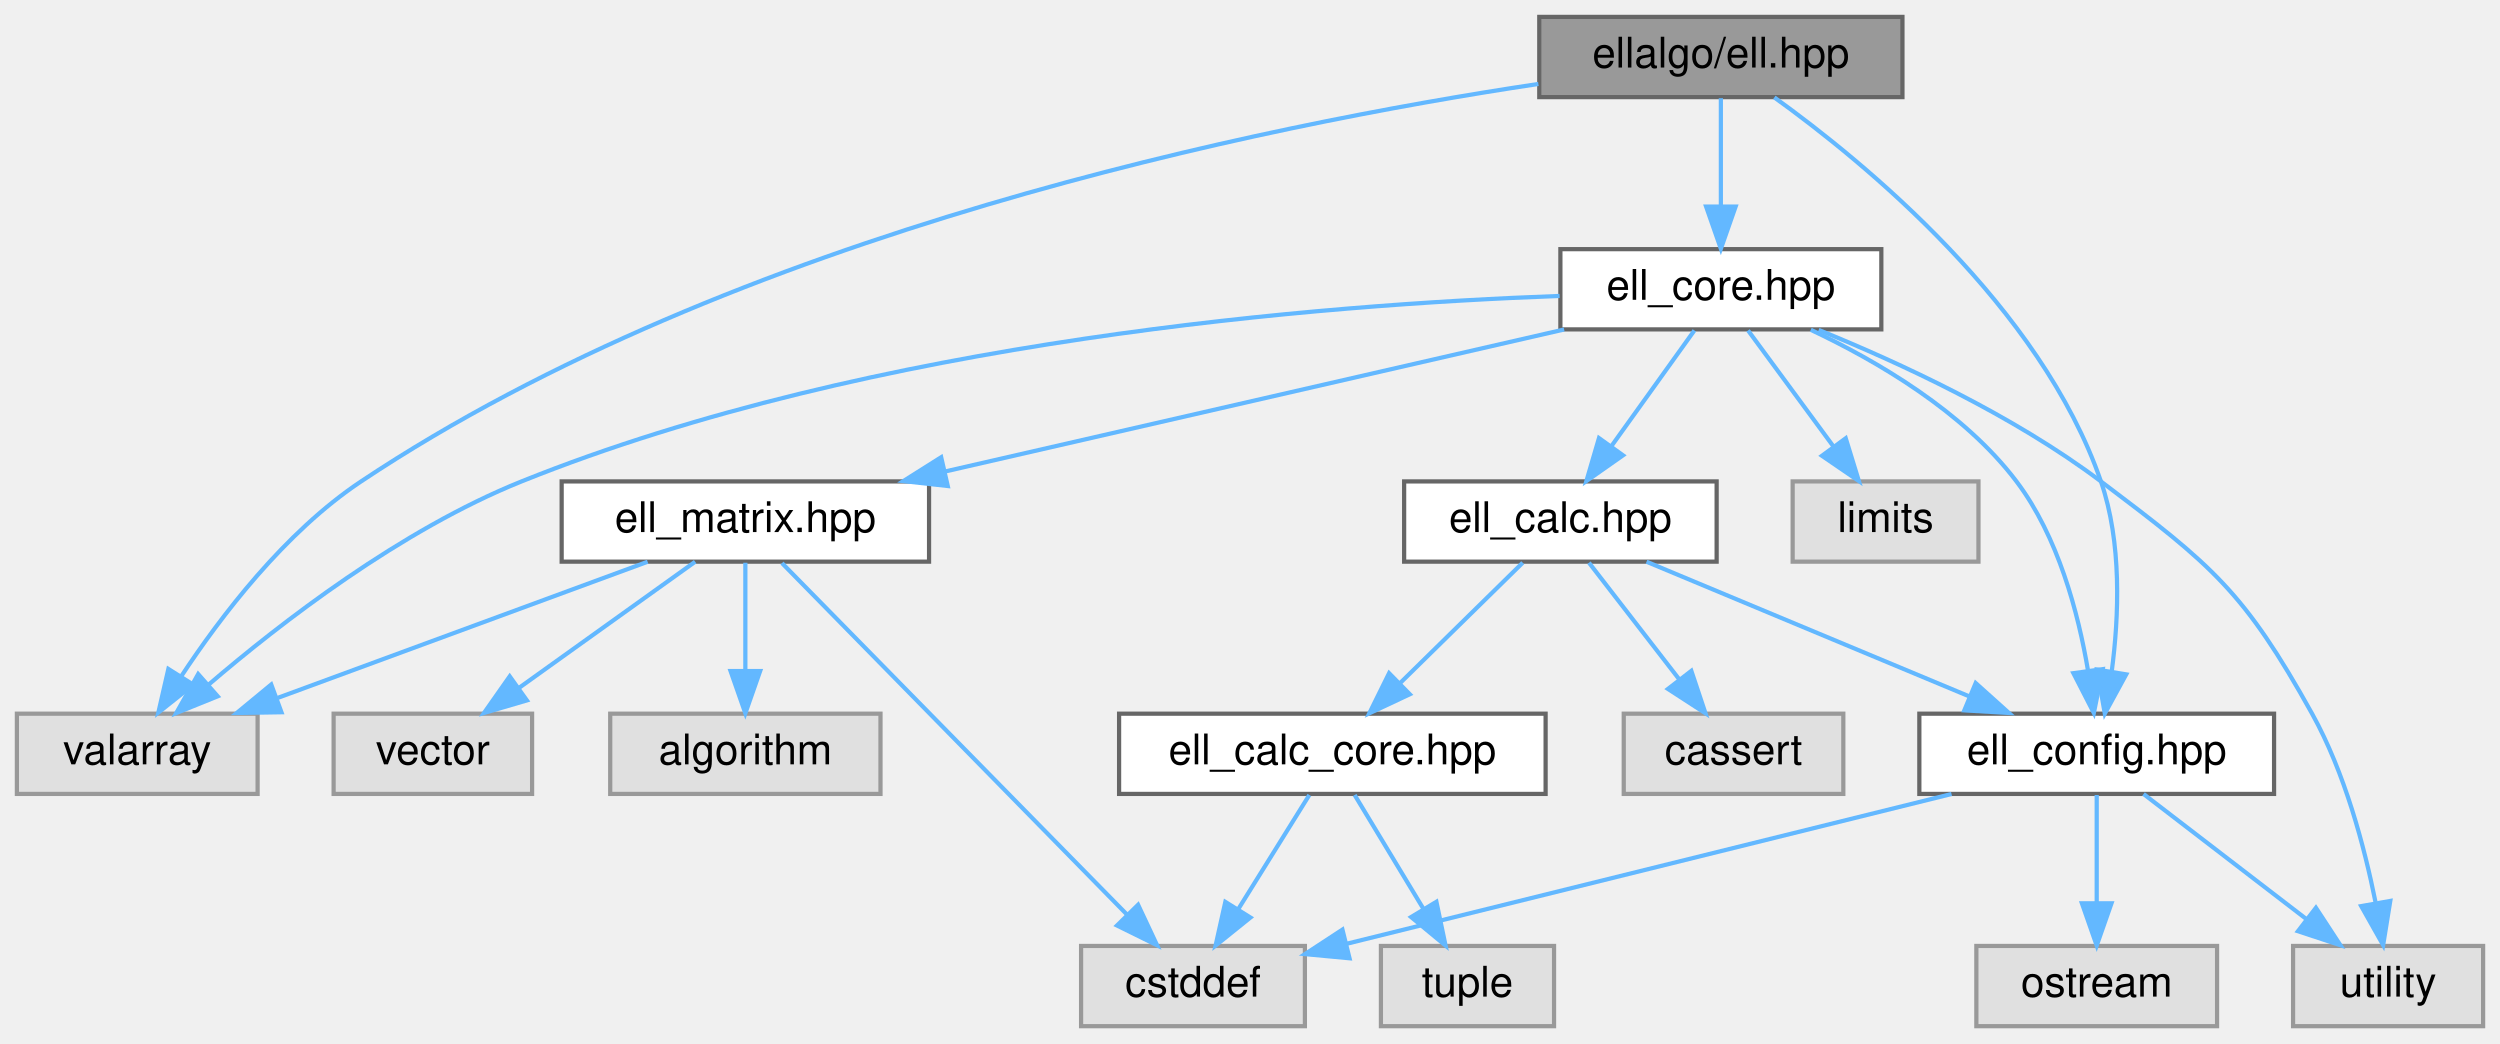
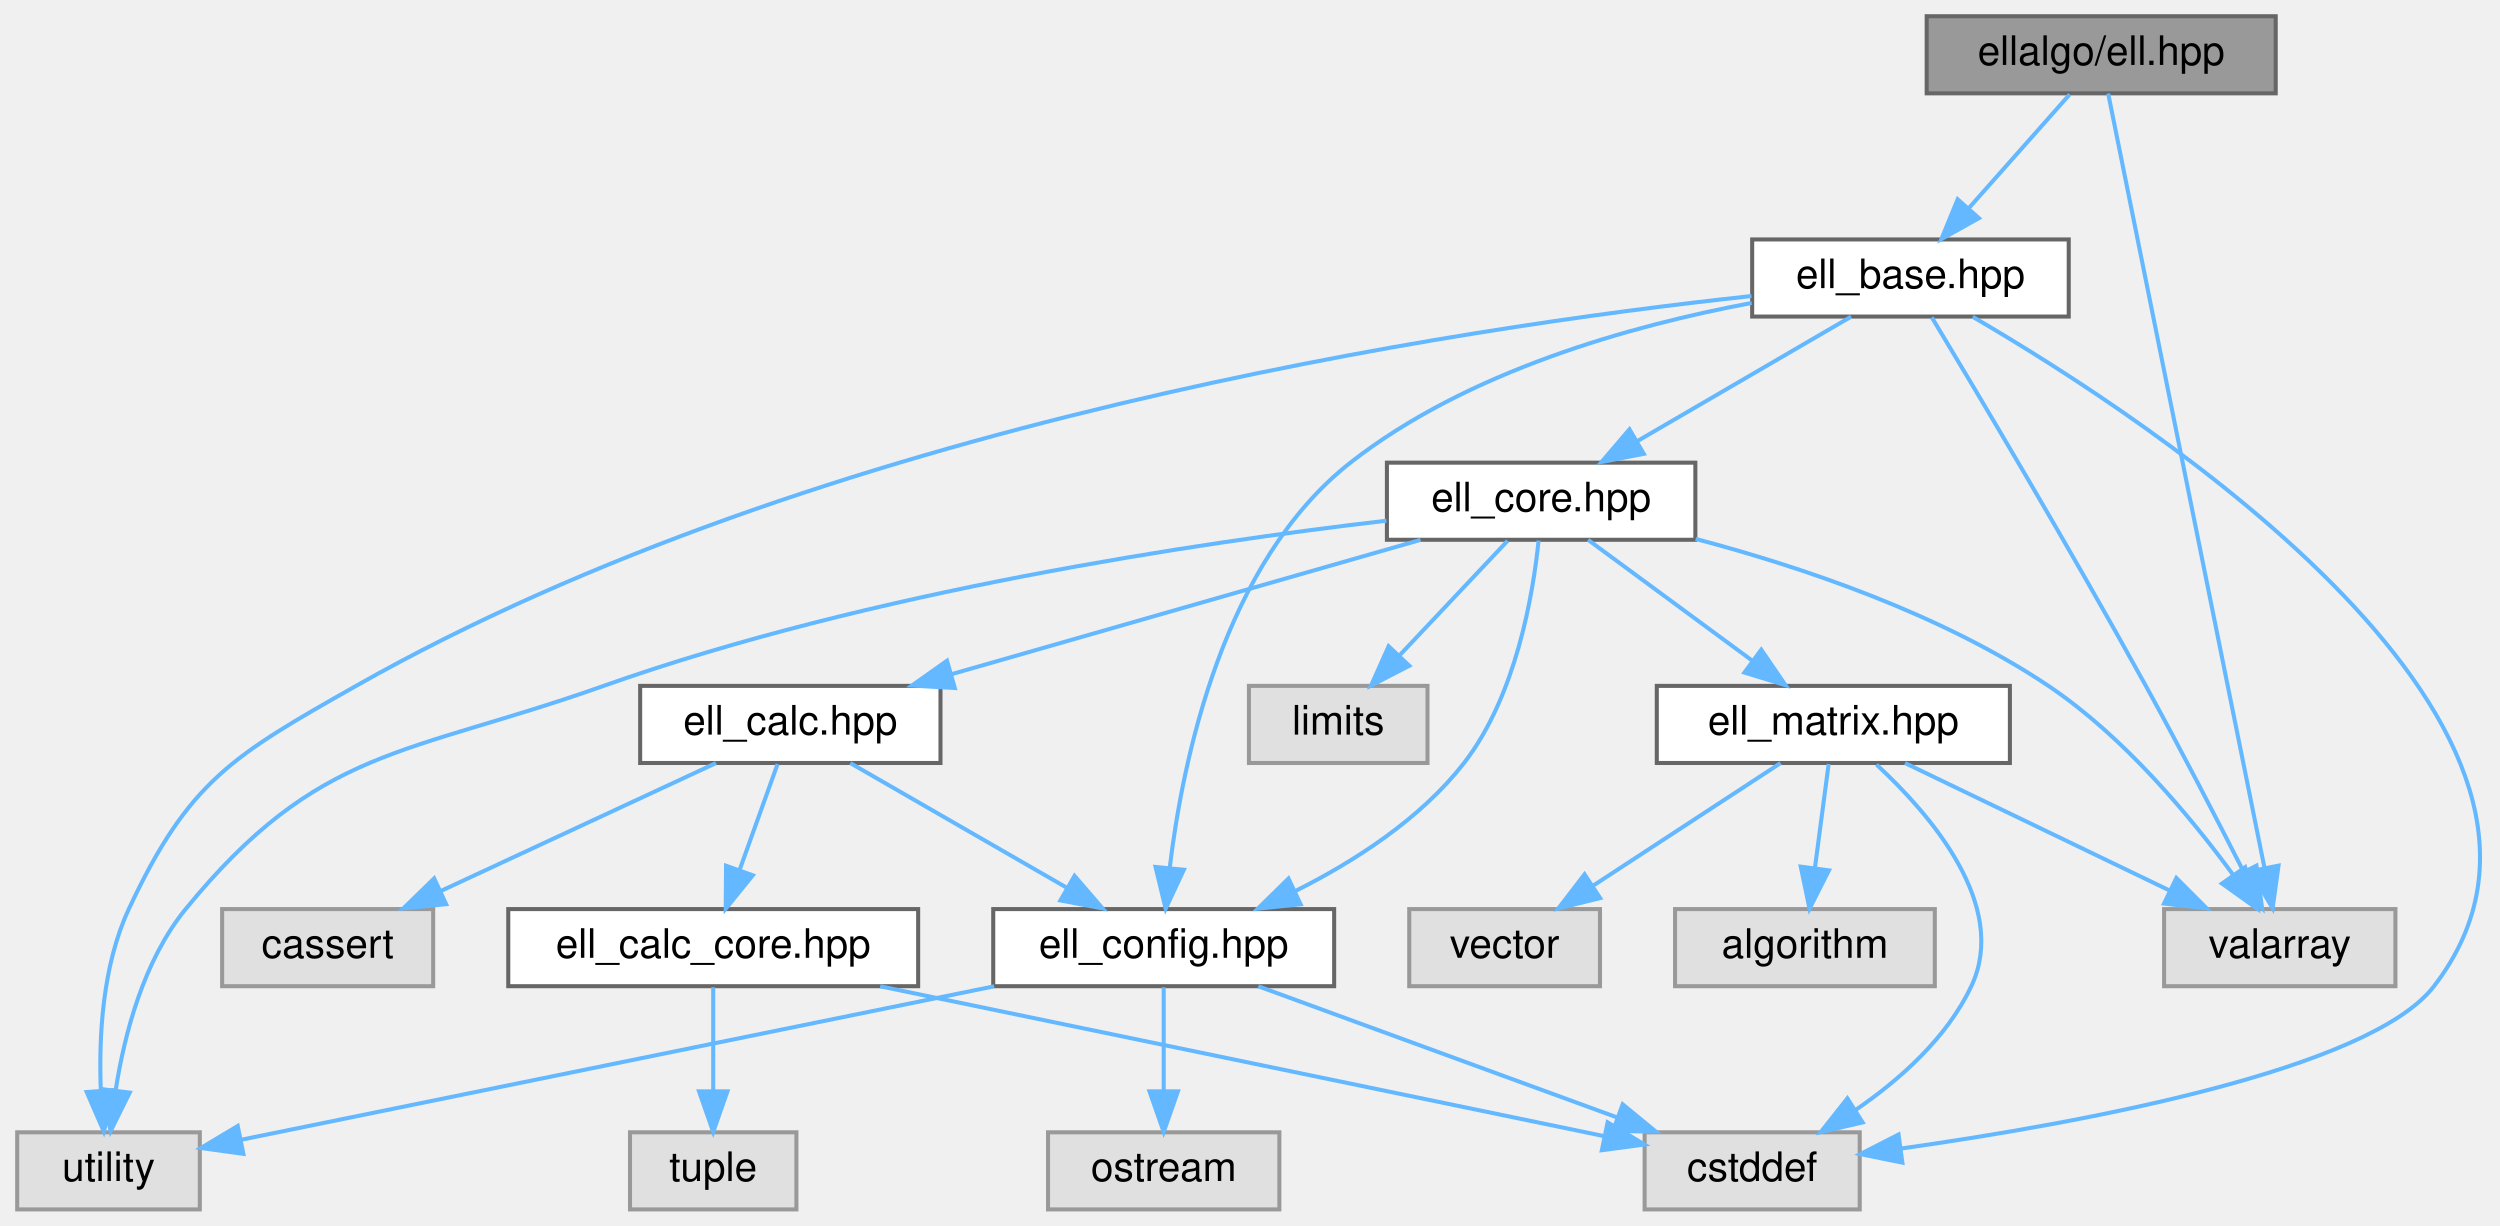
- <svg xmlns="http://www.w3.org/2000/svg" xmlns:xlink="http://www.w3.org/1999/xlink" width="592pt" height="247pt" viewBox="0.00 0.00 592.00 247.00">
-   <g id="graph0" class="graph" transform="scale(1 1) rotate(0) translate(4 243)">
+ <svg xmlns="http://www.w3.org/2000/svg" xmlns:xlink="http://www.w3.org/1999/xlink" width="616pt" height="302pt" viewBox="0.00 0.00 615.53 302.00">
+   <g id="graph0" class="graph" transform="scale(1 1) rotate(0) translate(4 298)">
    <g id="Node000001" class="node">
      <g id="a_Node000001">
-         <a xlink:title="Ellipsoid search space main class.">
-           <polygon fill="#999999" stroke="#666666" points="446.5,-239 360.5,-239 360.5,-220 446.5,-220 446.5,-239" />
-           <text text-anchor="middle" x="403.5" y="-227" font-family="Helvetica,sans-Serif" font-size="10.00">ellalgo/ell.hpp</text>
+         <a xlink:title="Ellipsoid search space (classic Q-update strategy)">
+           <polygon fill="#999999" stroke="#666666" points="556.5,-294 470.5,-294 470.5,-275 556.5,-275 556.5,-294" />
+           <text text-anchor="middle" x="513.5" y="-282" font-family="Helvetica,sans-Serif" font-size="10.00">ellalgo/ell.hpp</text>
        </a>
      </g>
    </g>
    <g id="Node000002" class="node">
      <g id="a_Node000002">
        <a xlink:title=" ">
-           <polygon fill="#e0e0e0" stroke="#999999" points="57,-74 0,-74 0,-55 57,-55 57,-74" />
-           <text text-anchor="middle" x="28.5" y="-62" font-family="Helvetica,sans-Serif" font-size="10.00">valarray</text>
+           <polygon fill="#e0e0e0" stroke="#999999" points="586,-74 529,-74 529,-55 586,-55 586,-74" />
+           <text text-anchor="middle" x="557.5" y="-62" font-family="Helvetica,sans-Serif" font-size="10.00">valarray</text>
        </a>
      </g>
    </g>
    <g id="edge1_Node000001_Node000002" class="edge">
      <g id="a_edge1_Node000001_Node000002">
        <a xlink:title=" ">
-           <path fill="none" stroke="#63b8ff" d="M360.29,-223.12C295.15,-213.34 170.01,-187.94 81.5,-129 63.46,-116.99 48.27,-97.06 38.84,-82.74" />
-           <polygon fill="#63b8ff" stroke="#63b8ff" points="41.79,-80.86 33.5,-74.27 35.87,-84.59 41.79,-80.86" />
+           <path fill="none" stroke="#63b8ff" d="M515.22,-274.95C521.7,-242.88 544.64,-129.2 553.74,-84.12" />
+           <polygon fill="#63b8ff" stroke="#63b8ff" points="557.19,-84.72 555.74,-74.22 550.33,-83.33 557.19,-84.72" />
        </a>
      </g>
    </g>
    <g id="Node000003" class="node">
      <g id="a_Node000003">
-         <a xlink:href="ell__config_8hpp.html" target="_top" xlink:title="Configuration types and constants for the ellipsoid algorithm.">
-           <polygon fill="white" stroke="#666666" points="534.5,-74 450.5,-74 450.5,-55 534.5,-55 534.5,-74" />
-           <text text-anchor="middle" x="492.5" y="-62" font-family="Helvetica,sans-Serif" font-size="10.00">ell_config.hpp</text>
+         <a xlink:href="ell__base_8hpp.html" target="_top" xlink:title="Shared ellipsoid search space base (compile-time Strategy)">
+           <polygon fill="white" stroke="#666666" points="505.5,-239 427.5,-239 427.5,-220 505.5,-220 505.5,-239" />
+           <text text-anchor="middle" x="466.5" y="-227" font-family="Helvetica,sans-Serif" font-size="10.00">ell_base.hpp</text>
        </a>
      </g>
    </g>
    <g id="edge2_Node000001_Node000003" class="edge">
      <g id="a_edge2_Node000001_Node000003">
        <a xlink:title=" ">
-           <path fill="none" stroke="#63b8ff" d="M416.16,-219.93C437.38,-204.66 479.24,-170.4 493.5,-129 498.5,-114.49 497.77,-96.98 496.06,-84.03" />
-           <polygon fill="#63b8ff" stroke="#63b8ff" points="499.49,-83.31 494.42,-74.01 492.58,-84.44 499.49,-83.31" />
+           <path fill="none" stroke="#63b8ff" d="M505.74,-274.75C499.03,-267.18 489.16,-256.05 480.99,-246.84" />
+           <polygon fill="#63b8ff" stroke="#63b8ff" points="483.37,-244.25 474.12,-239.09 478.13,-248.89 483.37,-244.25" />
+         </a>
+       </g>
+     </g>
+     <g id="edge5_Node000003_Node000002" class="edge">
+       <g id="a_edge5_Node000003_Node000002">
+         <a xlink:title=" ">
+           <path fill="none" stroke="#63b8ff" d="M471.76,-219.8C482.13,-202.6 505.78,-162.98 524.5,-129 532.92,-113.72 542.03,-96.09 548.55,-83.29" />
+           <polygon fill="#63b8ff" stroke="#63b8ff" points="551.75,-84.7 553.15,-74.2 545.51,-81.54 551.75,-84.7" />
+         </a>
+       </g>
+     </g>
+     <g id="Node000004" class="node">
+       <g id="a_Node000004">
+         <a xlink:title=" ">
+           <polygon fill="#e0e0e0" stroke="#999999" points="454,-19 401,-19 401,0 454,0 454,-19" />
+           <text text-anchor="middle" x="427.5" y="-7" font-family="Helvetica,sans-Serif" font-size="10.00">cstddef</text>
+         </a>
+       </g>
+     </g>
+     <g id="edge3_Node000003_Node000004" class="edge">
+       <g id="a_edge3_Node000003_Node000004">
+         <a xlink:title=" ">
+           <path fill="none" stroke="#63b8ff" d="M481.84,-219.94C525.41,-194.56 643.69,-117.61 595.5,-55 579.61,-34.36 508.74,-21.32 464.27,-15.01" />
+           <polygon fill="#63b8ff" stroke="#63b8ff" points="464.51,-11.52 454.13,-13.63 463.56,-18.45 464.51,-11.52" />
+         </a>
+       </g>
+     </g>
+     <g id="Node000005" class="node">
+       <g id="a_Node000005">
+         <a xlink:title=" ">
+           <polygon fill="#e0e0e0" stroke="#999999" points="45,-19 0,-19 0,0 45,0 45,-19" />
+           <text text-anchor="middle" x="22.5" y="-7" font-family="Helvetica,sans-Serif" font-size="10.00">utility</text>
+         </a>
+       </g>
+     </g>
+     <g id="edge4_Node000003_Node000005" class="edge">
+       <g id="a_edge4_Node000003_Node000005">
+         <a xlink:title=" ">
+           <path fill="none" stroke="#63b8ff" d="M427.33,-225.05C355.09,-217.28 197.83,-193.75 83.5,-129 53.14,-111.81 42.25,-105.61 27.5,-74 20.99,-60.05 20.08,-42.49 20.61,-29.38" />
+           <polygon fill="#63b8ff" stroke="#63b8ff" points="24.11,-29.42 21.34,-19.2 17.13,-28.92 24.11,-29.42" />
+         </a>
+       </g>
+     </g>
+     <g id="Node000006" class="node">
+       <g id="a_Node000006">
+         <a xlink:href="ell__config_8hpp.html" target="_top" xlink:title="Configuration types and constants for the ellipsoid algorithm.">
+           <polygon fill="white" stroke="#666666" points="324.5,-74 240.5,-74 240.5,-55 324.5,-55 324.5,-74" />
+           <text text-anchor="middle" x="282.5" y="-62" font-family="Helvetica,sans-Serif" font-size="10.00">ell_config.hpp</text>
+         </a>
+       </g>
+     </g>
+     <g id="edge6_Node000003_Node000006" class="edge">
+       <g id="a_edge6_Node000003_Node000006">
+         <a xlink:title=" ">
+           <path fill="none" stroke="#63b8ff" d="M427.37,-223.35C397.69,-217.8 357.23,-206.51 328.5,-184 297.19,-159.47 287.16,-110.74 283.97,-84.04" />
+           <polygon fill="#63b8ff" stroke="#63b8ff" points="287.46,-83.69 282.98,-74.09 280.49,-84.38 287.46,-83.69" />
+         </a>
+       </g>
+     </g>
+     <g id="Node000008" class="node">
+       <g id="a_Node000008">
+         <a xlink:href="ell__core_8hpp.html" target="_top" xlink:title="Ellipsoid search space core with matrix update.">
+           <polygon fill="white" stroke="#666666" points="413.5,-184 337.5,-184 337.5,-165 413.5,-165 413.5,-184" />
+           <text text-anchor="middle" x="375.5" y="-172" font-family="Helvetica,sans-Serif" font-size="10.00">ell_core.hpp</text>
+         </a>
+       </g>
+     </g>
+     <g id="edge10_Node000003_Node000008" class="edge">
+       <g id="a_edge10_Node000003_Node000008">
+         <a xlink:title=" ">
+           <path fill="none" stroke="#63b8ff" d="M451.88,-219.98C437.64,-211.69 415.75,-198.94 399.05,-189.22" />
+           <polygon fill="#63b8ff" stroke="#63b8ff" points="400.79,-186.18 390.39,-184.17 397.27,-192.23 400.79,-186.18" />
+         </a>
+       </g>
+     </g>
+     <g id="edge7_Node000006_Node000004" class="edge">
+       <g id="a_edge7_Node000006_Node000004">
+         <a xlink:title=" ">
+           <path fill="none" stroke="#63b8ff" d="M305.8,-54.98C329.75,-46.23 367.28,-32.51 394.33,-22.62" />
+           <polygon fill="#63b8ff" stroke="#63b8ff" points="395.59,-25.89 403.78,-19.17 393.19,-19.32 395.59,-25.89" />
+         </a>
+       </g>
+     </g>
+     <g id="edge9_Node000006_Node000005" class="edge">
+       <g id="a_edge9_Node000006_Node000005">
+         <a xlink:title=" ">
+           <path fill="none" stroke="#63b8ff" d="M240.73,-54.98C189.08,-44.46 102.26,-26.76 55.2,-17.17" />
+           <polygon fill="#63b8ff" stroke="#63b8ff" points="55.73,-13.7 45.24,-15.13 54.34,-20.56 55.73,-13.7" />
        </a>
      </g>
    </g>
    <g id="Node000007" class="node">
      <g id="a_Node000007">
-         <a xlink:href="ell__core_8hpp.html" target="_top" xlink:title="Ellipsoid search space core with matrix update.">
-           <polygon fill="white" stroke="#666666" points="441.5,-184 365.5,-184 365.5,-165 441.5,-165 441.5,-184" />
-           <text text-anchor="middle" x="403.5" y="-172" font-family="Helvetica,sans-Serif" font-size="10.00">ell_core.hpp</text>
-         </a>
-       </g>
-     </g>
-     <g id="edge6_Node000001_Node000007" class="edge">
-       <g id="a_edge6_Node000001_Node000007">
-         <a xlink:title=" ">
-           <path fill="none" stroke="#63b8ff" d="M403.5,-219.75C403.5,-212.8 403.5,-202.85 403.5,-194.13" />
-           <polygon fill="#63b8ff" stroke="#63b8ff" points="407,-194.09 403.5,-184.09 400,-194.09 407,-194.09" />
-         </a>
-       </g>
-     </g>
-     <g id="Node000004" class="node">
-       <g id="a_Node000004">
-         <a xlink:title=" ">
-           <polygon fill="#e0e0e0" stroke="#999999" points="305,-19 252,-19 252,0 305,0 305,-19" />
-           <text text-anchor="middle" x="278.5" y="-7" font-family="Helvetica,sans-Serif" font-size="10.00">cstddef</text>
-         </a>
-       </g>
-     </g>
-     <g id="edge3_Node000003_Node000004" class="edge">
-       <g id="a_edge3_Node000003_Node000004">
-         <a xlink:title=" ">
-           <path fill="none" stroke="#63b8ff" d="M458.12,-54.98C418.88,-45.27 354.98,-29.44 314.91,-19.52" />
-           <polygon fill="#63b8ff" stroke="#63b8ff" points="315.57,-16.08 305.02,-17.07 313.89,-22.87 315.57,-16.08" />
-         </a>
-       </g>
-     </g>
-     <g id="Node000005" class="node">
-       <g id="a_Node000005">
-         <a xlink:title=" ">
-           <polygon fill="#e0e0e0" stroke="#999999" points="521,-19 464,-19 464,0 521,0 521,-19" />
-           <text text-anchor="middle" x="492.5" y="-7" font-family="Helvetica,sans-Serif" font-size="10.00">ostream</text>
-         </a>
-       </g>
-     </g>
-     <g id="edge4_Node000003_Node000005" class="edge">
-       <g id="a_edge4_Node000003_Node000005">
-         <a xlink:title=" ">
-           <path fill="none" stroke="#63b8ff" d="M492.5,-54.75C492.5,-47.8 492.5,-37.85 492.5,-29.13" />
-           <polygon fill="#63b8ff" stroke="#63b8ff" points="496,-29.09 492.5,-19.09 489,-29.09 496,-29.09" />
-         </a>
-       </g>
-     </g>
-     <g id="Node000006" class="node">
-       <g id="a_Node000006">
-         <a xlink:title=" ">
-           <polygon fill="#e0e0e0" stroke="#999999" points="584,-19 539,-19 539,0 584,0 584,-19" />
-           <text text-anchor="middle" x="561.5" y="-7" font-family="Helvetica,sans-Serif" font-size="10.00">utility</text>
-         </a>
-       </g>
-     </g>
-     <g id="edge5_Node000003_Node000006" class="edge">
-       <g id="a_edge5_Node000003_Node000006">
-         <a xlink:title=" ">
-           <path fill="none" stroke="#63b8ff" d="M503.59,-54.98C513.99,-47 529.76,-34.88 542.22,-25.31" />
-           <polygon fill="#63b8ff" stroke="#63b8ff" points="544.41,-28.04 550.21,-19.17 540.15,-22.49 544.41,-28.04" />
-         </a>
-       </g>
-     </g>
-     <g id="edge9_Node000007_Node000002" class="edge">
-       <g id="a_edge9_Node000007_Node000002">
-         <a xlink:title=" ">
-           <path fill="none" stroke="#63b8ff" d="M365.31,-172.92C309.39,-170.9 202.85,-162.52 119.5,-129 90.93,-117.51 62.56,-95.61 45.28,-80.78" />
-           <polygon fill="#63b8ff" stroke="#63b8ff" points="47.55,-78.12 37.73,-74.15 42.93,-83.38 47.55,-78.12" />
-         </a>
-       </g>
-     </g>
-     <g id="edge16_Node000007_Node000003" class="edge">
-       <g id="a_edge16_Node000007_Node000003">
-         <a xlink:title=" ">
-           <path fill="none" stroke="#63b8ff" d="M424.79,-164.9C440.4,-157.55 460.99,-145.54 473.5,-129 483.37,-115.95 488.14,-97.81 490.43,-84.26" />
-           <polygon fill="#63b8ff" stroke="#63b8ff" points="493.92,-84.55 491.82,-74.16 486.98,-83.59 493.92,-84.55" />
-         </a>
-       </g>
-     </g>
-     <g id="edge8_Node000007_Node000006" class="edge">
-       <g id="a_edge8_Node000007_Node000006">
-         <a xlink:title=" ">
-           <path fill="none" stroke="#63b8ff" d="M426.66,-164.87C445.68,-157.15 472.76,-144.64 493.5,-129 519.88,-109.11 527.46,-102.88 543.5,-74 551.25,-60.05 555.89,-42.5 558.52,-29.38" />
-           <polygon fill="#63b8ff" stroke="#63b8ff" points="562.02,-29.66 560.33,-19.2 555.13,-28.43 562.02,-29.66" />
-         </a>
-       </g>
-     </g>
-     <g id="Node000008" class="node">
-       <g id="a_Node000008">
-         <a xlink:title=" ">
-           <polygon fill="#e0e0e0" stroke="#999999" points="464.5,-129 420.5,-129 420.5,-110 464.5,-110 464.5,-129" />
-           <text text-anchor="middle" x="442.5" y="-117" font-family="Helvetica,sans-Serif" font-size="10.00">limits</text>
-         </a>
-       </g>
-     </g>
-     <g id="edge7_Node000007_Node000008" class="edge">
-       <g id="a_edge7_Node000007_Node000008">
-         <a xlink:title=" ">
-           <path fill="none" stroke="#63b8ff" d="M409.94,-164.75C415.39,-157.34 423.36,-146.5 430.06,-137.41" />
-           <polygon fill="#63b8ff" stroke="#63b8ff" points="433.07,-139.22 436.18,-129.09 427.43,-135.07 433.07,-139.22" />
+         <a xlink:title=" ">
+           <polygon fill="#e0e0e0" stroke="#999999" points="311,-19 254,-19 254,0 311,0 311,-19" />
+           <text text-anchor="middle" x="282.5" y="-7" font-family="Helvetica,sans-Serif" font-size="10.00">ostream</text>
+         </a>
+       </g>
+     </g>
+     <g id="edge8_Node000006_Node000007" class="edge">
+       <g id="a_edge8_Node000006_Node000007">
+         <a xlink:title=" ">
+           <path fill="none" stroke="#63b8ff" d="M282.5,-54.75C282.5,-47.8 282.5,-37.85 282.5,-29.13" />
+           <polygon fill="#63b8ff" stroke="#63b8ff" points="286,-29.09 282.5,-19.09 279,-29.09 286,-29.09" />
+         </a>
+       </g>
+     </g>
+     <g id="edge13_Node000008_Node000002" class="edge">
+       <g id="a_edge13_Node000008_Node000002">
+         <a xlink:title=" ">
+           <path fill="none" stroke="#63b8ff" d="M413.58,-165.21C439.59,-158.34 474,-146.77 500.5,-129 519.07,-116.55 535.56,-96.7 545.96,-82.51" />
+           <polygon fill="#63b8ff" stroke="#63b8ff" points="548.97,-84.33 551.88,-74.14 543.25,-80.29 548.97,-84.33" />
+         </a>
+       </g>
+     </g>
+     <g id="edge12_Node000008_Node000005" class="edge">
+       <g id="a_edge12_Node000008_Node000005">
+         <a xlink:title=" ">
+           <path fill="none" stroke="#63b8ff" d="M337.38,-169.7C290.81,-164.27 210.14,-152.25 144.5,-129 95.58,-111.67 74.35,-114.17 41.5,-74 31.14,-61.33 26.43,-43.15 24.28,-29.48" />
+           <polygon fill="#63b8ff" stroke="#63b8ff" points="27.72,-28.78 23.02,-19.29 20.78,-29.64 27.72,-28.78" />
+         </a>
+       </g>
+     </g>
+     <g id="edge20_Node000008_Node000006" class="edge">
+       <g id="a_edge20_Node000008_Node000006">
+         <a xlink:title=" ">
+           <path fill="none" stroke="#63b8ff" d="M374.87,-164.8C373.53,-151.66 369.34,-126.54 356.5,-110 345.79,-96.21 329.51,-85.75 314.94,-78.45" />
+           <polygon fill="#63b8ff" stroke="#63b8ff" points="316.23,-75.19 305.69,-74.11 313.25,-81.53 316.23,-75.19" />
        </a>
      </g>
    </g>
    <g id="Node000009" class="node">
      <g id="a_Node000009">
+         <a xlink:title=" ">
+           <polygon fill="#e0e0e0" stroke="#999999" points="347.5,-129 303.5,-129 303.5,-110 347.5,-110 347.5,-129" />
+           <text text-anchor="middle" x="325.5" y="-117" font-family="Helvetica,sans-Serif" font-size="10.00">limits</text>
+         </a>
+       </g>
+     </g>
+     <g id="edge11_Node000008_Node000009" class="edge">
+       <g id="a_edge11_Node000008_Node000009">
+         <a xlink:title=" ">
+           <path fill="none" stroke="#63b8ff" d="M367.24,-164.75C360.04,-157.11 349.39,-145.82 340.65,-136.56" />
+           <polygon fill="#63b8ff" stroke="#63b8ff" points="343.01,-133.96 333.6,-129.09 337.92,-138.76 343.01,-133.96" />
+         </a>
+       </g>
+     </g>
+     <g id="Node000010" class="node">
+       <g id="a_Node000010">
        <a xlink:href="ell__calc_8hpp.html" target="_top" xlink:title="Ellipsoid computation layer with cut dispatch.">
-           <polygon fill="white" stroke="#666666" points="402.5,-129 328.5,-129 328.5,-110 402.5,-110 402.5,-129" />
-           <text text-anchor="middle" x="365.5" y="-117" font-family="Helvetica,sans-Serif" font-size="10.00">ell_calc.hpp</text>
-         </a>
-       </g>
-     </g>
-     <g id="edge10_Node000007_Node000009" class="edge">
-       <g id="a_edge10_Node000007_Node000009">
-         <a xlink:title=" ">
-           <path fill="none" stroke="#63b8ff" d="M397.23,-164.75C391.91,-157.34 384.14,-146.5 377.62,-137.41" />
-           <polygon fill="#63b8ff" stroke="#63b8ff" points="380.33,-135.18 371.66,-129.09 374.64,-139.26 380.33,-135.18" />
+           <polygon fill="white" stroke="#666666" points="227.5,-129 153.5,-129 153.5,-110 227.5,-110 227.5,-129" />
+           <text text-anchor="middle" x="190.5" y="-117" font-family="Helvetica,sans-Serif" font-size="10.00">ell_calc.hpp</text>
+         </a>
+       </g>
+     </g>
+     <g id="edge14_Node000008_Node000010" class="edge">
+       <g id="a_edge14_Node000008_Node000010">
+         <a xlink:title=" ">
+           <path fill="none" stroke="#63b8ff" d="M345.78,-164.98C314.45,-156.01 264.93,-141.82 230.26,-131.89" />
+           <polygon fill="#63b8ff" stroke="#63b8ff" points="231.03,-128.47 220.46,-129.08 229.11,-135.2 231.03,-128.47" />
+         </a>
+       </g>
+     </g>
+     <g id="Node000014" class="node">
+       <g id="a_Node000014">
+         <a xlink:href="ell__matrix_8hpp.html" target="_top" xlink:title="Square matrix with flat storage and strided views.">
+           <polygon fill="white" stroke="#666666" points="491,-129 404,-129 404,-110 491,-110 491,-129" />
+           <text text-anchor="middle" x="447.5" y="-117" font-family="Helvetica,sans-Serif" font-size="10.00">ell_matrix.hpp</text>
+         </a>
+       </g>
+     </g>
+     <g id="edge21_Node000008_Node000014" class="edge">
+       <g id="a_edge21_Node000008_Node000014">
+         <a xlink:title=" ">
+           <path fill="none" stroke="#63b8ff" d="M387.07,-164.98C397.92,-157 414.38,-144.88 427.38,-135.31" />
+           <polygon fill="#63b8ff" stroke="#63b8ff" points="429.74,-137.92 435.72,-129.17 425.59,-132.28 429.74,-137.92" />
+         </a>
+       </g>
+     </g>
+     <g id="edge19_Node000010_Node000006" class="edge">
+       <g id="a_edge19_Node000010_Node000006">
+         <a xlink:title=" ">
+           <path fill="none" stroke="#63b8ff" d="M205.28,-109.98C219.68,-101.69 241.81,-88.94 258.69,-79.22" />
+           <polygon fill="#63b8ff" stroke="#63b8ff" points="260.53,-82.19 267.45,-74.17 257.04,-76.13 260.53,-82.19" />
+         </a>
+       </g>
+     </g>
+     <g id="Node000011" class="node">
+       <g id="a_Node000011">
+         <a xlink:title=" ">
+           <polygon fill="#e0e0e0" stroke="#999999" points="102.5,-74 50.5,-74 50.5,-55 102.5,-55 102.5,-74" />
+           <text text-anchor="middle" x="76.5" y="-62" font-family="Helvetica,sans-Serif" font-size="10.00">cassert</text>
+         </a>
+       </g>
+     </g>
+     <g id="edge15_Node000010_Node000011" class="edge">
+       <g id="a_edge15_Node000010_Node000011">
+         <a xlink:title=" ">
+           <path fill="none" stroke="#63b8ff" d="M172.18,-109.98C153.84,-101.46 125.39,-88.23 104.27,-78.41" />
+           <polygon fill="#63b8ff" stroke="#63b8ff" points="105.69,-75.21 95.15,-74.17 102.74,-81.56 105.69,-75.21" />
+         </a>
+       </g>
+     </g>
+     <g id="Node000012" class="node">
+       <g id="a_Node000012">
+         <a xlink:href="ell__calc__core_8hpp.html" target="_top" xlink:title="Core ellipsoid calculation routines.">
+           <polygon fill="white" stroke="#666666" points="222,-74 121,-74 121,-55 222,-55 222,-74" />
+           <text text-anchor="middle" x="171.5" y="-62" font-family="Helvetica,sans-Serif" font-size="10.00">ell_calc_core.hpp</text>
+         </a>
+       </g>
+     </g>
+     <g id="edge16_Node000010_Node000012" class="edge">
+       <g id="a_edge16_Node000010_Node000012">
+         <a xlink:title=" ">
+           <path fill="none" stroke="#63b8ff" d="M187.36,-109.75C184.82,-102.65 181.14,-92.4 177.97,-83.56" />
+           <polygon fill="#63b8ff" stroke="#63b8ff" points="181.25,-82.32 174.58,-74.09 174.66,-84.68 181.25,-82.32" />
+         </a>
+       </g>
+     </g>
+     <g id="edge17_Node000012_Node000004" class="edge">
+       <g id="a_edge17_Node000012_Node000004">
+         <a xlink:title=" ">
+           <path fill="none" stroke="#63b8ff" d="M212.63,-54.98C261.91,-44.78 343.7,-27.85 390.88,-18.08" />
+           <polygon fill="#63b8ff" stroke="#63b8ff" points="391.88,-21.45 400.96,-15.99 390.46,-14.59 391.88,-21.45" />
        </a>
      </g>
    </g>
    <g id="Node000013" class="node">
      <g id="a_Node000013">
-         <a xlink:href="ell__matrix_8hpp.html" target="_top" xlink:title="Square matrix with flat storage and strided views.">
-           <polygon fill="white" stroke="#666666" points="216,-129 129,-129 129,-110 216,-110 216,-129" />
-           <text text-anchor="middle" x="172.5" y="-117" font-family="Helvetica,sans-Serif" font-size="10.00">ell_matrix.hpp</text>
-         </a>
-       </g>
-     </g>
-     <g id="edge17_Node000007_Node000013" class="edge">
-       <g id="a_edge17_Node000007_Node000013">
-         <a xlink:title=" ">
-           <path fill="none" stroke="#63b8ff" d="M366.39,-164.98C326.51,-155.84 263.04,-141.27 219.66,-131.32" />
-           <polygon fill="#63b8ff" stroke="#63b8ff" points="220.43,-127.91 209.91,-129.08 218.87,-134.73 220.43,-127.91" />
-         </a>
-       </g>
-     </g>
-     <g id="edge15_Node000009_Node000003" class="edge">
-       <g id="a_edge15_Node000009_Node000003">
-         <a xlink:title=" ">
-           <path fill="none" stroke="#63b8ff" d="M385.9,-109.98C406.52,-101.38 438.61,-87.99 462.19,-78.15" />
-           <polygon fill="#63b8ff" stroke="#63b8ff" points="463.84,-81.25 471.72,-74.17 461.15,-74.79 463.84,-81.25" />
-         </a>
-       </g>
-     </g>
-     <g id="Node000010" class="node">
-       <g id="a_Node000010">
-         <a xlink:title=" ">
-           <polygon fill="#e0e0e0" stroke="#999999" points="432.5,-74 380.5,-74 380.5,-55 432.5,-55 432.5,-74" />
-           <text text-anchor="middle" x="406.5" y="-62" font-family="Helvetica,sans-Serif" font-size="10.00">cassert</text>
-         </a>
-       </g>
-     </g>
-     <g id="edge11_Node000009_Node000010" class="edge">
-       <g id="a_edge11_Node000009_Node000010">
-         <a xlink:title=" ">
-           <path fill="none" stroke="#63b8ff" d="M372.27,-109.75C378.06,-102.26 386.56,-91.28 393.64,-82.13" />
-           <polygon fill="#63b8ff" stroke="#63b8ff" points="396.51,-84.14 399.86,-74.09 390.97,-79.86 396.51,-84.14" />
-         </a>
-       </g>
-     </g>
-     <g id="Node000011" class="node">
-       <g id="a_Node000011">
-         <a xlink:href="ell__calc__core_8hpp.html" target="_top" xlink:title="Core ellipsoid calculation routines.">
-           <polygon fill="white" stroke="#666666" points="362,-74 261,-74 261,-55 362,-55 362,-74" />
-           <text text-anchor="middle" x="311.5" y="-62" font-family="Helvetica,sans-Serif" font-size="10.00">ell_calc_core.hpp</text>
-         </a>
-       </g>
-     </g>
-     <g id="edge12_Node000009_Node000011" class="edge">
-       <g id="a_edge12_Node000009_Node000011">
-         <a xlink:title=" ">
-           <path fill="none" stroke="#63b8ff" d="M356.58,-109.75C348.72,-102.03 337.07,-90.6 327.58,-81.28" />
-           <polygon fill="#63b8ff" stroke="#63b8ff" points="329.84,-78.6 320.25,-74.09 324.94,-83.59 329.84,-78.6" />
-         </a>
-       </g>
-     </g>
-     <g id="edge13_Node000011_Node000004" class="edge">
-       <g id="a_edge13_Node000011_Node000004">
-         <a xlink:title=" ">
-           <path fill="none" stroke="#63b8ff" d="M306.05,-54.75C301.49,-47.42 294.83,-36.73 289.21,-27.7" />
-           <polygon fill="#63b8ff" stroke="#63b8ff" points="292.1,-25.73 283.85,-19.09 286.16,-29.43 292.1,-25.73" />
-         </a>
-       </g>
-     </g>
-     <g id="Node000012" class="node">
-       <g id="a_Node000012">
-         <a xlink:title=" ">
-           <polygon fill="#e0e0e0" stroke="#999999" points="364,-19 323,-19 323,0 364,0 364,-19" />
-           <text text-anchor="middle" x="343.5" y="-7" font-family="Helvetica,sans-Serif" font-size="10.00">tuple</text>
-         </a>
-       </g>
-     </g>
-     <g id="edge14_Node000011_Node000012" class="edge">
-       <g id="a_edge14_Node000011_Node000012">
-         <a xlink:title=" ">
-           <path fill="none" stroke="#63b8ff" d="M316.78,-54.75C321.21,-47.42 327.66,-36.73 333.12,-27.7" />
-           <polygon fill="#63b8ff" stroke="#63b8ff" points="336.14,-29.46 338.31,-19.09 330.15,-25.84 336.14,-29.46" />
-         </a>
-       </g>
-     </g>
-     <g id="edge20_Node000013_Node000002" class="edge">
-       <g id="a_edge20_Node000013_Node000002">
-         <a xlink:title=" ">
-           <path fill="none" stroke="#63b8ff" d="M149.36,-109.98C125.68,-101.27 88.63,-87.63 61.79,-77.75" />
-           <polygon fill="#63b8ff" stroke="#63b8ff" points="62.65,-74.34 52.06,-74.17 60.23,-80.91 62.65,-74.34" />
-         </a>
-       </g>
-     </g>
-     <g id="edge19_Node000013_Node000004" class="edge">
-       <g id="a_edge19_Node000013_Node000004">
-         <a xlink:title=" ">
-           <path fill="none" stroke="#63b8ff" d="M181.17,-109.66C199.04,-91.46 240.18,-49.55 262.83,-26.47" />
-           <polygon fill="#63b8ff" stroke="#63b8ff" points="265.5,-28.75 270,-19.16 260.5,-23.84 265.5,-28.75" />
-         </a>
-       </g>
-     </g>
-     <g id="Node000014" class="node">
-       <g id="a_Node000014">
-         <a xlink:title=" ">
-           <polygon fill="#e0e0e0" stroke="#999999" points="204.5,-74 140.5,-74 140.5,-55 204.5,-55 204.5,-74" />
-           <text text-anchor="middle" x="172.5" y="-62" font-family="Helvetica,sans-Serif" font-size="10.00">algorithm</text>
-         </a>
-       </g>
-     </g>
-     <g id="edge18_Node000013_Node000014" class="edge">
-       <g id="a_edge18_Node000013_Node000014">
-         <a xlink:title=" ">
-           <path fill="none" stroke="#63b8ff" d="M172.5,-109.75C172.5,-102.8 172.5,-92.85 172.5,-84.13" />
-           <polygon fill="#63b8ff" stroke="#63b8ff" points="176,-84.09 172.5,-74.09 169,-84.09 176,-84.09" />
+         <a xlink:title=" ">
+           <polygon fill="#e0e0e0" stroke="#999999" points="192,-19 151,-19 151,0 192,0 192,-19" />
+           <text text-anchor="middle" x="171.5" y="-7" font-family="Helvetica,sans-Serif" font-size="10.00">tuple</text>
+         </a>
+       </g>
+     </g>
+     <g id="edge18_Node000012_Node000013" class="edge">
+       <g id="a_edge18_Node000012_Node000013">
+         <a xlink:title=" ">
+           <path fill="none" stroke="#63b8ff" d="M171.5,-54.75C171.5,-47.8 171.5,-37.85 171.5,-29.13" />
+           <polygon fill="#63b8ff" stroke="#63b8ff" points="175,-29.09 171.5,-19.09 168,-29.09 175,-29.09" />
+         </a>
+       </g>
+     </g>
+     <g id="edge24_Node000014_Node000002" class="edge">
+       <g id="a_edge24_Node000014_Node000002">
+         <a xlink:title=" ">
+           <path fill="none" stroke="#63b8ff" d="M465.17,-109.98C482.79,-101.5 510.08,-88.35 530.43,-78.54" />
+           <polygon fill="#63b8ff" stroke="#63b8ff" points="532.02,-81.66 539.51,-74.17 528.98,-75.36 532.02,-81.66" />
+         </a>
+       </g>
+     </g>
+     <g id="edge23_Node000014_Node000004" class="edge">
+       <g id="a_edge23_Node000014_Node000004">
+         <a xlink:title=" ">
+           <path fill="none" stroke="#63b8ff" d="M458.14,-109.6C471.3,-97.45 490.89,-74.91 481.5,-55 475.49,-42.26 463.84,-31.92 452.89,-24.44" />
+           <polygon fill="#63b8ff" stroke="#63b8ff" points="454.71,-21.44 444.39,-19.05 450.96,-27.36 454.71,-21.44" />
        </a>
      </g>
    </g>
    <g id="Node000015" class="node">
      <g id="a_Node000015">
        <a xlink:title=" ">
-           <polygon fill="#e0e0e0" stroke="#999999" points="122,-74 75,-74 75,-55 122,-55 122,-74" />
-           <text text-anchor="middle" x="98.5" y="-62" font-family="Helvetica,sans-Serif" font-size="10.00">vector</text>
-         </a>
-       </g>
-     </g>
-     <g id="edge21_Node000013_Node000015" class="edge">
-       <g id="a_edge21_Node000013_Node000015">
-         <a xlink:title=" ">
-           <path fill="none" stroke="#63b8ff" d="M160.61,-109.98C149.35,-101.92 132.21,-89.65 118.79,-80.03" />
-           <polygon fill="#63b8ff" stroke="#63b8ff" points="120.77,-77.15 110.61,-74.17 116.7,-82.84 120.77,-77.15" />
+           <polygon fill="#e0e0e0" stroke="#999999" points="472.5,-74 408.5,-74 408.5,-55 472.5,-55 472.5,-74" />
+           <text text-anchor="middle" x="440.5" y="-62" font-family="Helvetica,sans-Serif" font-size="10.00">algorithm</text>
+         </a>
+       </g>
+     </g>
+     <g id="edge22_Node000014_Node000015" class="edge">
+       <g id="a_edge22_Node000014_Node000015">
+         <a xlink:title=" ">
+           <path fill="none" stroke="#63b8ff" d="M446.34,-109.75C445.43,-102.8 444.11,-92.85 442.96,-84.13" />
+           <polygon fill="#63b8ff" stroke="#63b8ff" points="446.41,-83.54 441.63,-74.09 439.47,-84.46 446.41,-83.54" />
+         </a>
+       </g>
+     </g>
+     <g id="Node000016" class="node">
+       <g id="a_Node000016">
+         <a xlink:title=" ">
+           <polygon fill="#e0e0e0" stroke="#999999" points="390,-74 343,-74 343,-55 390,-55 390,-74" />
+           <text text-anchor="middle" x="366.5" y="-62" font-family="Helvetica,sans-Serif" font-size="10.00">vector</text>
+         </a>
+       </g>
+     </g>
+     <g id="edge25_Node000014_Node000016" class="edge">
+       <g id="a_edge25_Node000014_Node000016">
+         <a xlink:title=" ">
+           <path fill="none" stroke="#63b8ff" d="M434.49,-109.98C422.04,-101.84 403.04,-89.41 388.29,-79.76" />
+           <polygon fill="#63b8ff" stroke="#63b8ff" points="390.04,-76.72 379.75,-74.17 386.2,-82.57 390.04,-76.72" />
        </a>
      </g>
    </g>
  </g>
</svg>
